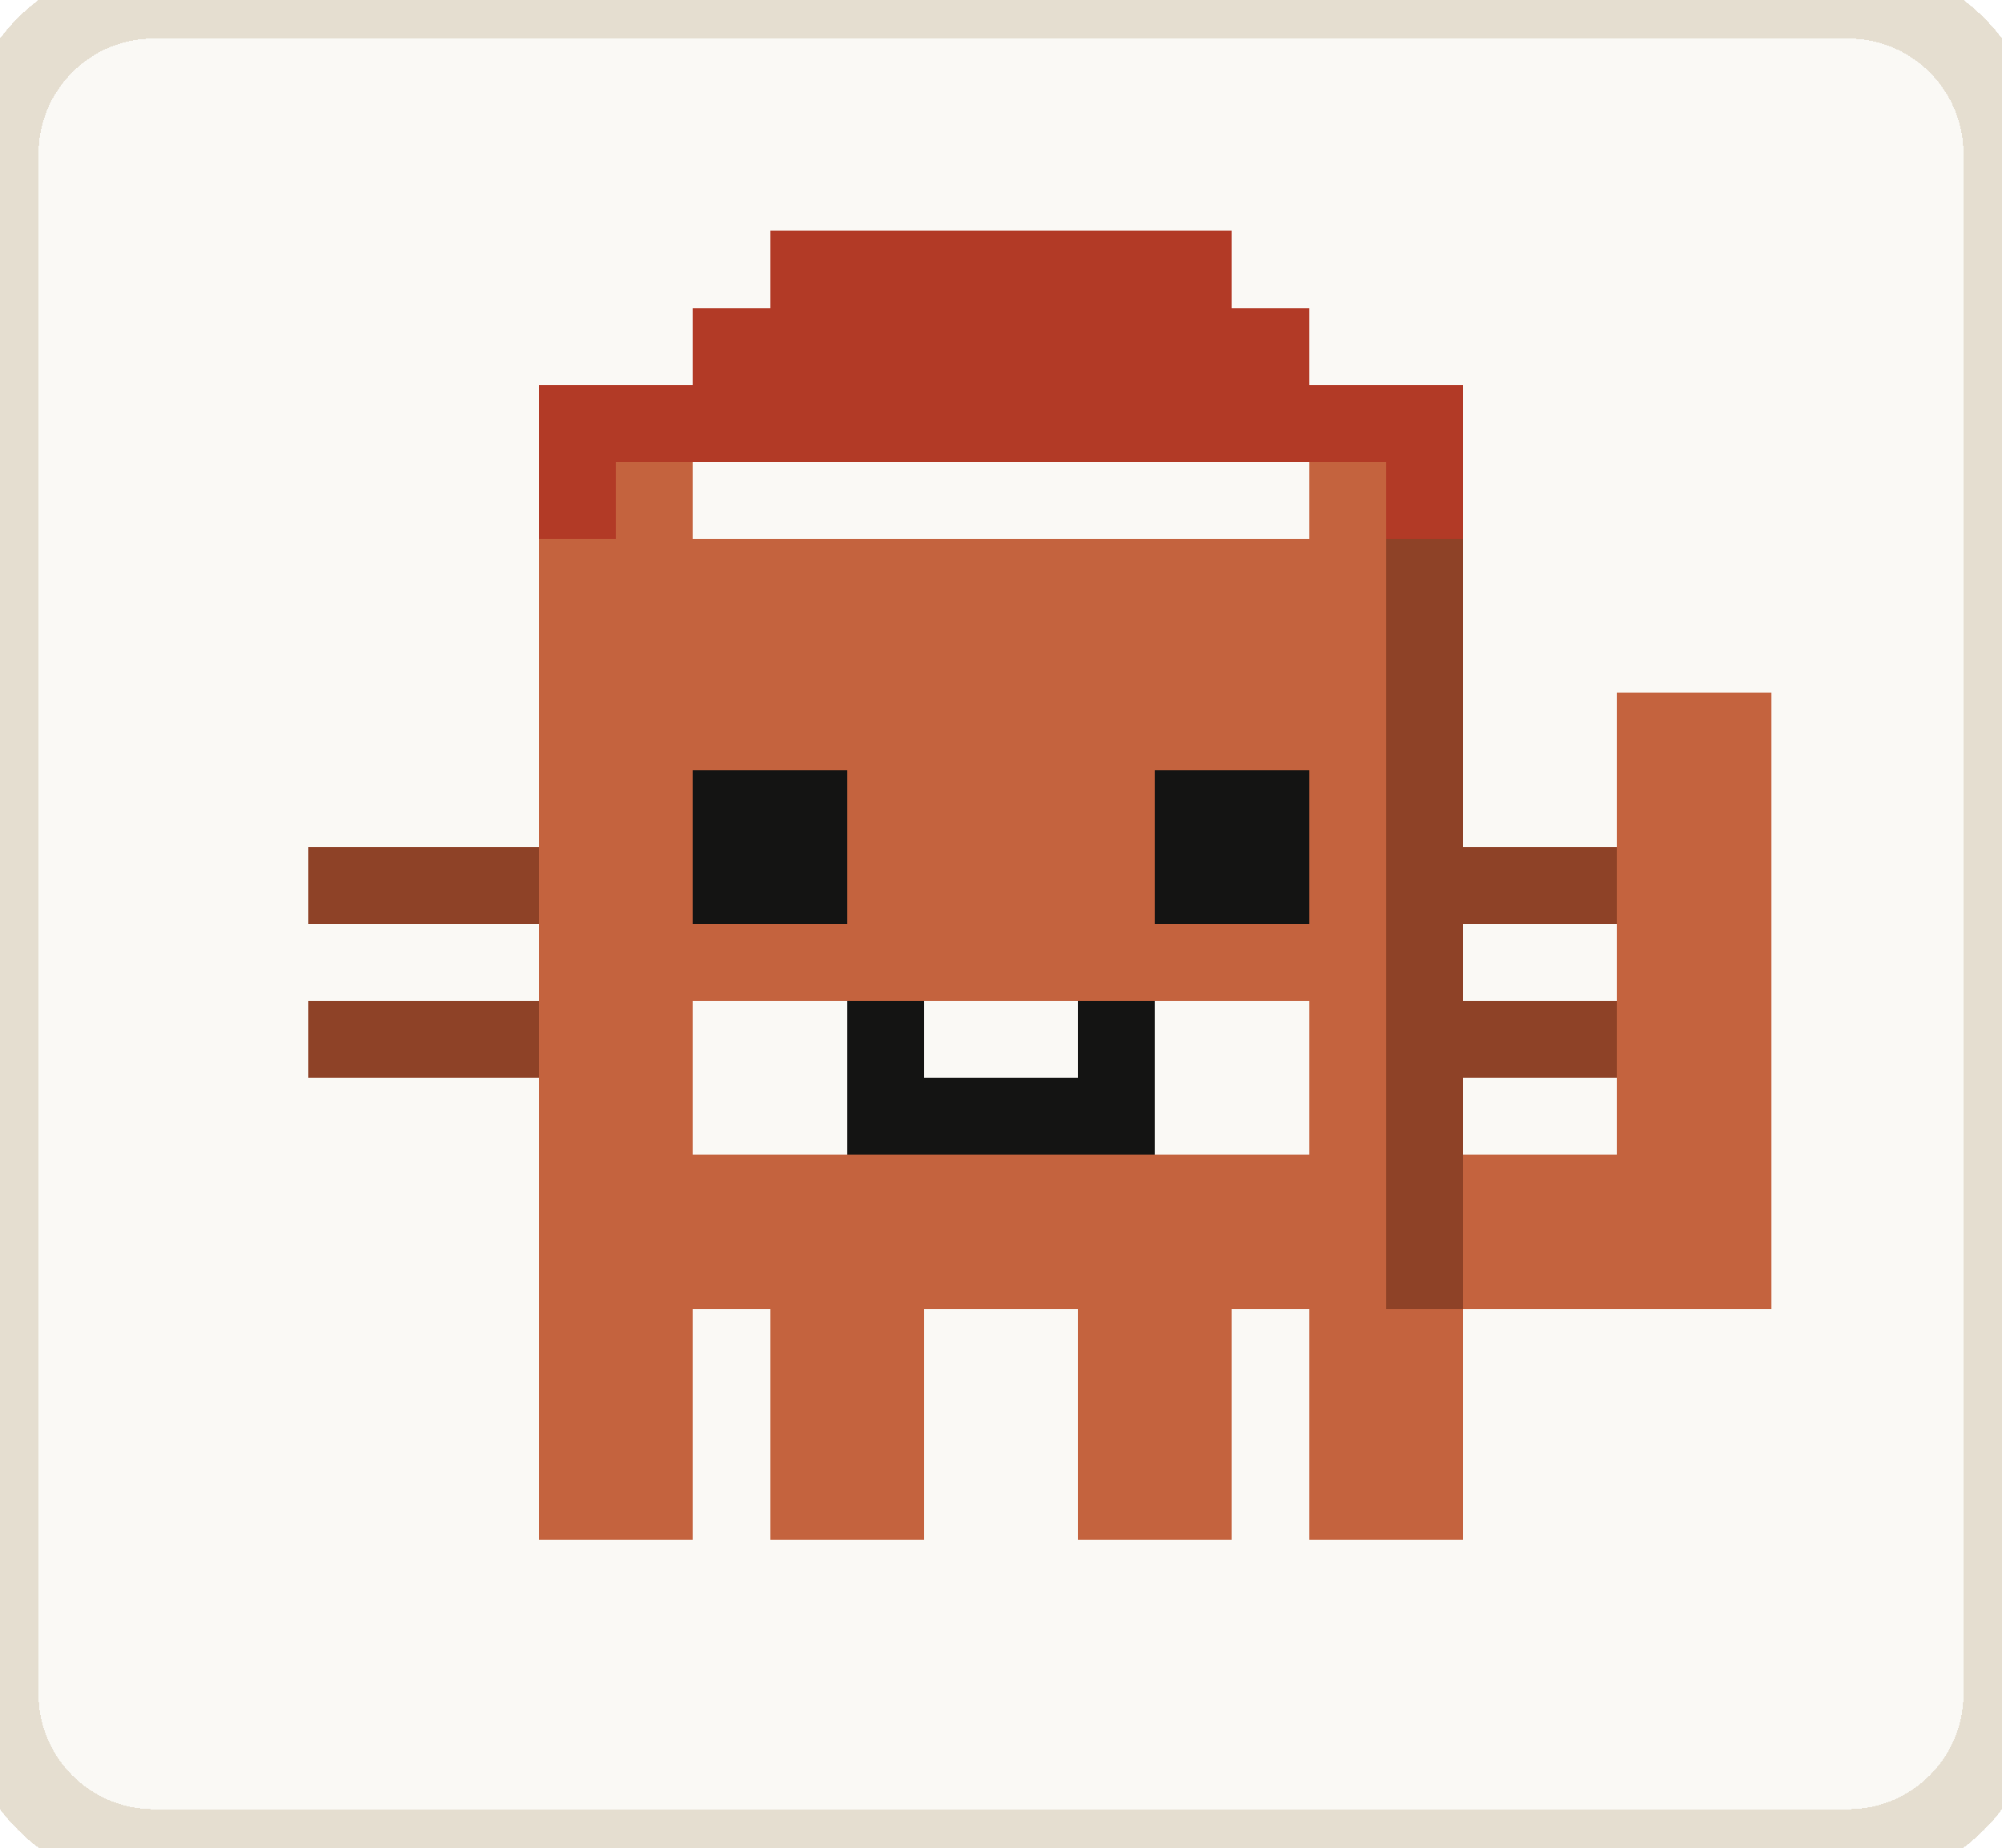
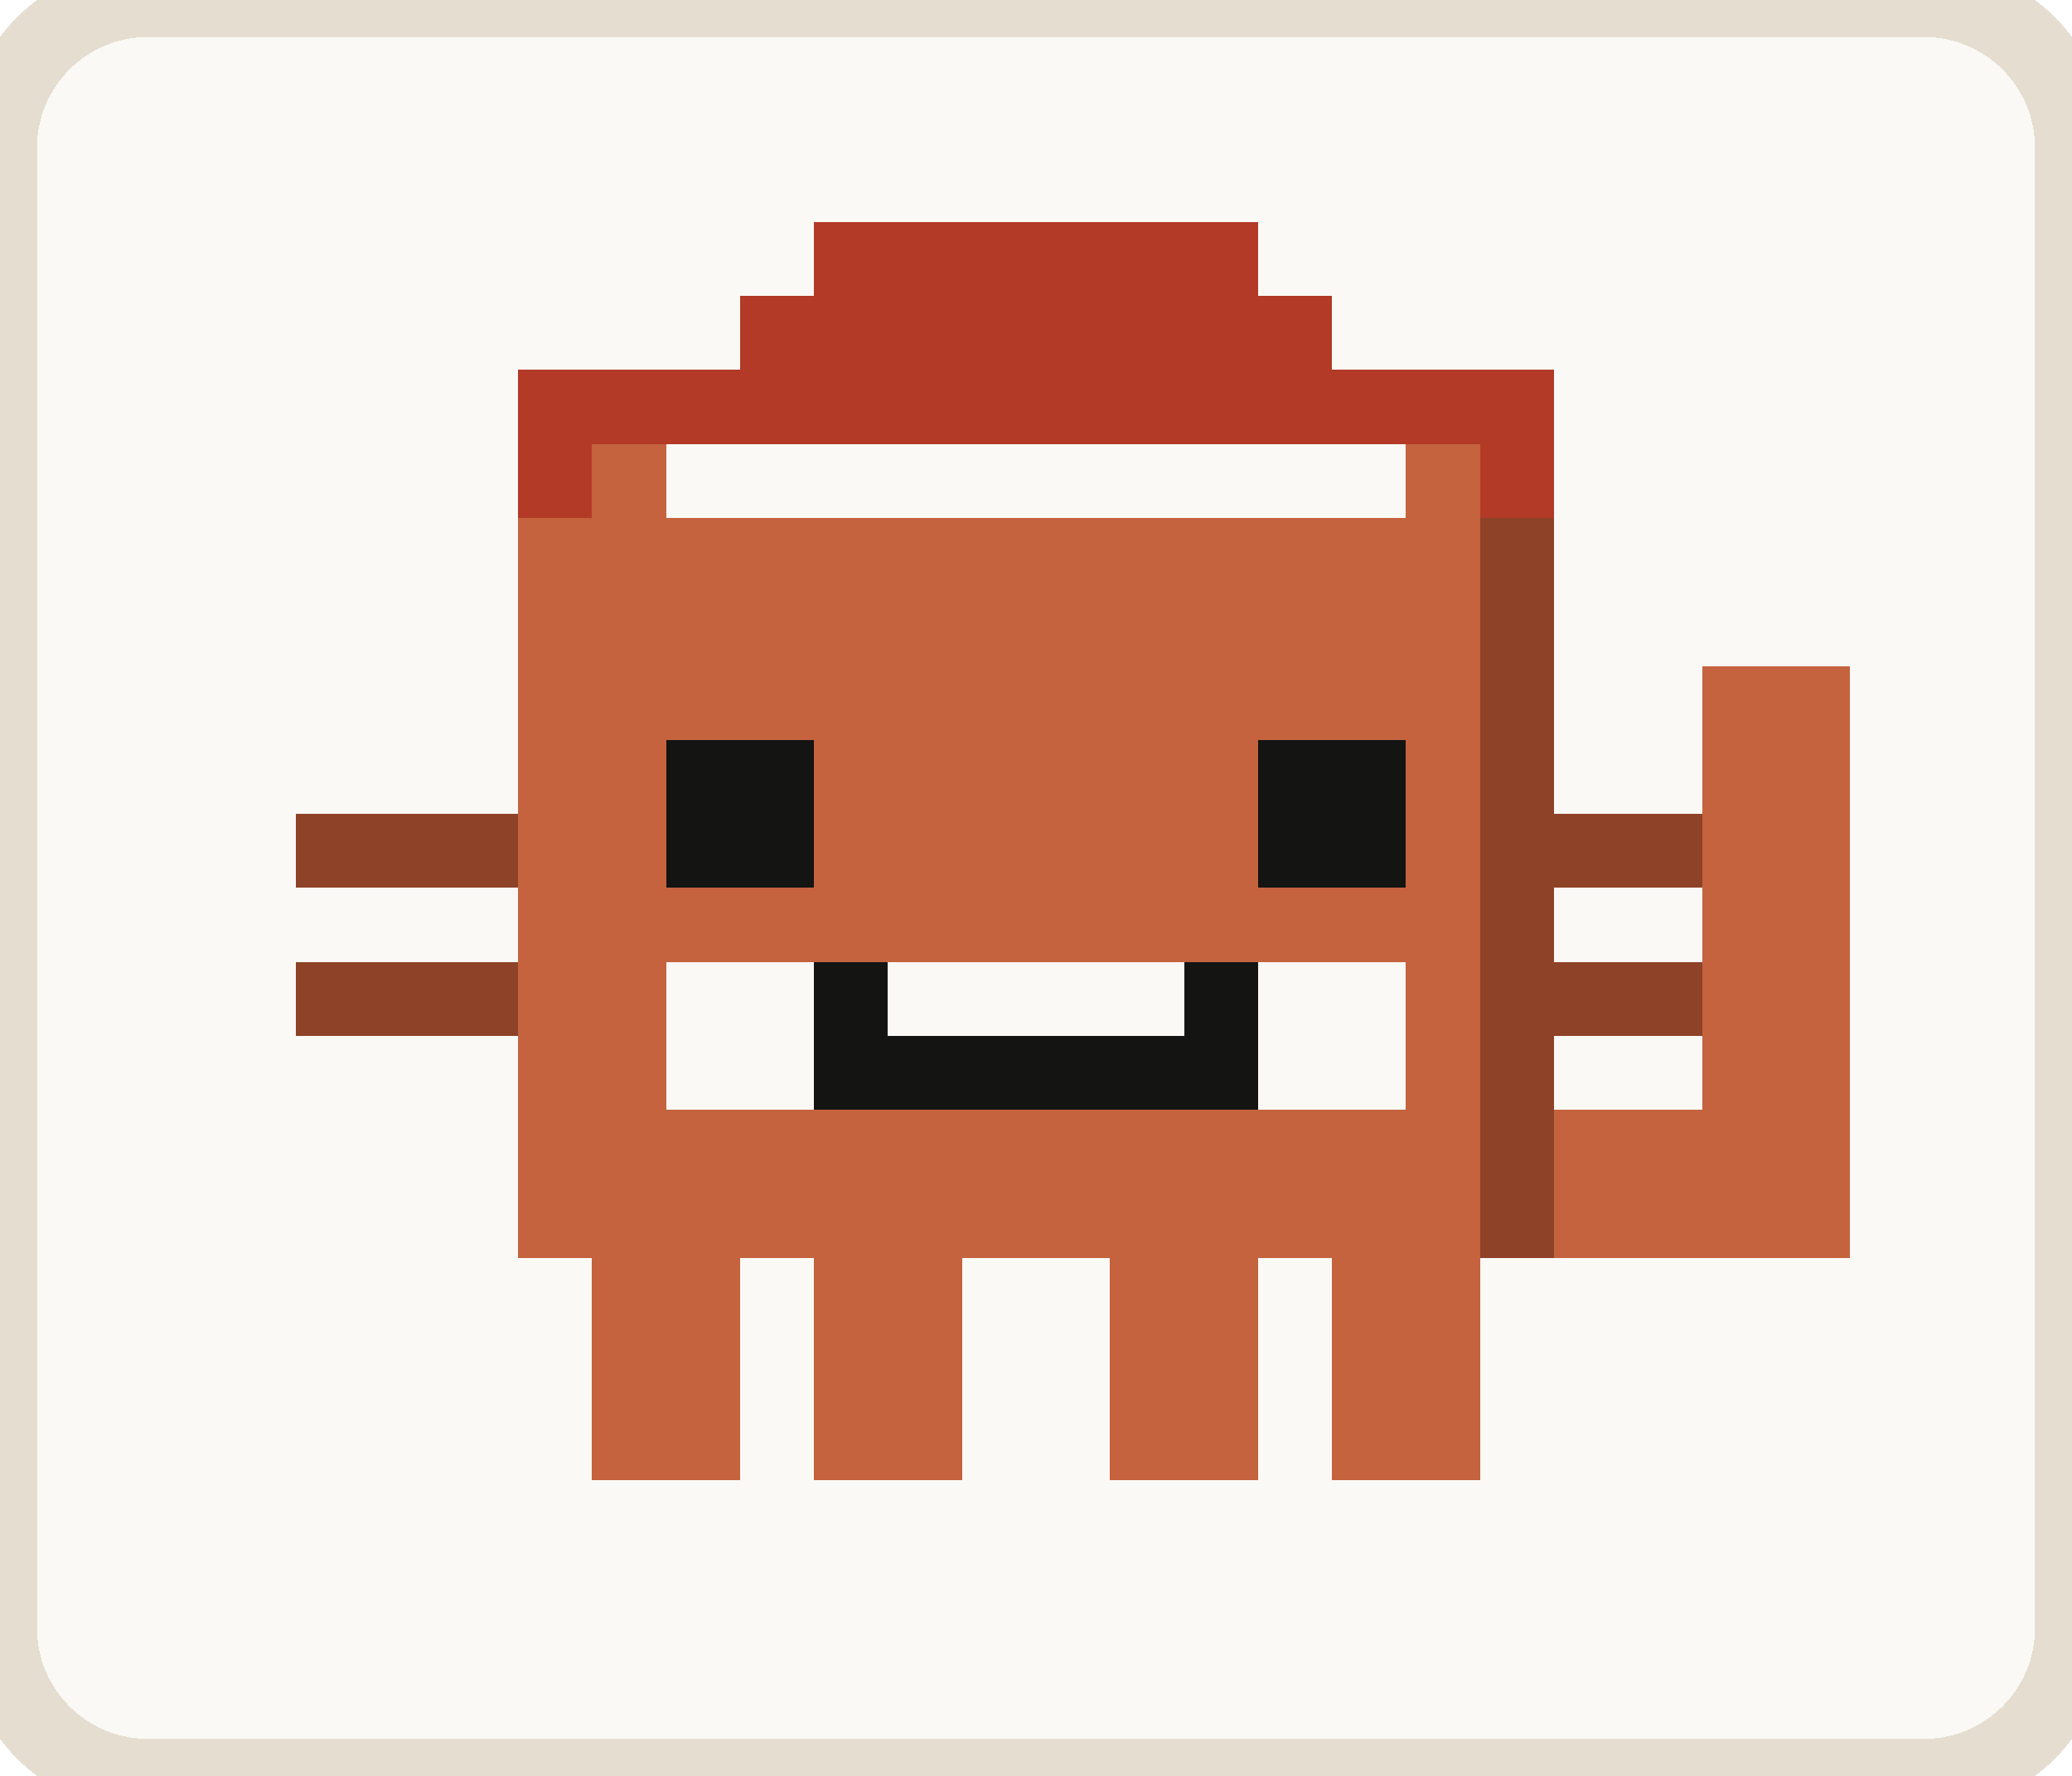
- <svg xmlns="http://www.w3.org/2000/svg" viewBox="0 0 26 24" width="208" height="192" shape-rendering="crispEdges" role="img" aria-label="Кот-дебагер: Видит баг сквозь стек-трейс">
-   <rect width="26" height="24" rx="2" fill="#FAF9F5" stroke="#E5DED0" />
+ <svg xmlns="http://www.w3.org/2000/svg" viewBox="0 0 28 24" width="224" height="192" shape-rendering="crispEdges" role="img" aria-label="Кот-дебагер: Видит баг сквозь стек-трейс">
+   <rect width="28" height="24" rx="2" fill="#FAF9F5" stroke="#E5DED0" />
  <g transform="translate(2 2)">
    <g class="cat-tail">
-       <rect x="19" y="7" width="2" height="1" fill="#C4633E" />
-       <rect x="19" y="8" width="2" height="1" fill="#C4633E" />
-       <rect x="19" y="9" width="2" height="1" fill="#C4633E" />
-       <rect x="19" y="10" width="2" height="1" fill="#C4633E" />
-       <rect x="19" y="11" width="2" height="1" fill="#C4633E" />
-       <rect x="19" y="12" width="2" height="1" fill="#C4633E" />
-       <rect x="17" y="13" width="4" height="1" fill="#C4633E" />
-       <rect x="17" y="14" width="4" height="1" fill="#C4633E" />
+       <rect x="21" y="7" width="2" height="1" fill="#C4633E" />
+       <rect x="21" y="8" width="2" height="1" fill="#C4633E" />
+       <rect x="21" y="9" width="2" height="1" fill="#C4633E" />
+       <rect x="21" y="10" width="2" height="1" fill="#C4633E" />
+       <rect x="21" y="11" width="2" height="1" fill="#C4633E" />
+       <rect x="21" y="12" width="2" height="1" fill="#C4633E" />
+       <rect x="19" y="13" width="4" height="1" fill="#C4633E" />
+       <rect x="19" y="14" width="4" height="1" fill="#C4633E" />
    </g>
    <g class="cat-body">
      <rect x="5" y="3" width="2" height="1" fill="#C4633E" />
-       <rect x="15" y="3" width="2" height="1" fill="#C4633E" />
+       <rect x="17" y="3" width="2" height="1" fill="#C4633E" />
      <rect x="5" y="4" width="2" height="1" fill="#C4633E" />
-       <rect x="15" y="4" width="2" height="1" fill="#C4633E" />
-       <rect x="5" y="5" width="11" height="1" fill="#C4633E" />
-       <rect x="16" y="5" width="1" height="1" fill="#8E4227" />
-       <rect x="5" y="6" width="11" height="1" fill="#C4633E" />
-       <rect x="16" y="6" width="1" height="1" fill="#8E4227" />
-       <rect x="5" y="7" width="11" height="1" fill="#C4633E" />
-       <rect x="16" y="7" width="1" height="1" fill="#8E4227" />
-       <rect x="5" y="8" width="11" height="1" fill="#C4633E" />
-       <rect x="16" y="8" width="1" height="1" fill="#8E4227" />
+       <rect x="17" y="4" width="2" height="1" fill="#C4633E" />
+       <rect x="5" y="5" width="13" height="1" fill="#C4633E" />
+       <rect x="18" y="5" width="1" height="1" fill="#8E4227" />
+       <rect x="5" y="6" width="13" height="1" fill="#C4633E" />
+       <rect x="18" y="6" width="1" height="1" fill="#8E4227" />
+       <rect x="5" y="7" width="13" height="1" fill="#C4633E" />
+       <rect x="18" y="7" width="1" height="1" fill="#8E4227" />
+       <rect x="5" y="8" width="13" height="1" fill="#C4633E" />
+       <rect x="18" y="8" width="1" height="1" fill="#8E4227" />
      <rect x="2" y="9" width="3" height="1" fill="#8E4227" />
-       <rect x="5" y="9" width="11" height="1" fill="#C4633E" />
-       <rect x="16" y="9" width="3" height="1" fill="#8E4227" />
-       <rect x="5" y="10" width="11" height="1" fill="#C4633E" />
-       <rect x="16" y="10" width="1" height="1" fill="#8E4227" />
+       <rect x="5" y="9" width="13" height="1" fill="#C4633E" />
+       <rect x="18" y="9" width="3" height="1" fill="#8E4227" />
+       <rect x="5" y="10" width="13" height="1" fill="#C4633E" />
+       <rect x="18" y="10" width="1" height="1" fill="#8E4227" />
      <rect x="2" y="11" width="3" height="1" fill="#8E4227" />
      <rect x="5" y="11" width="2" height="1" fill="#C4633E" />
      <rect x="7" y="11" width="2" height="1" fill="#FAF9F5" />
      <rect x="9" y="11" width="1" height="1" fill="#141413" />
-       <rect x="10" y="11" width="2" height="1" fill="#FAF9F5" />
-       <rect x="12" y="11" width="1" height="1" fill="#141413" />
-       <rect x="13" y="11" width="2" height="1" fill="#FAF9F5" />
-       <rect x="15" y="11" width="1" height="1" fill="#C4633E" />
-       <rect x="16" y="11" width="3" height="1" fill="#8E4227" />
+       <rect x="10" y="11" width="4" height="1" fill="#FAF9F5" />
+       <rect x="14" y="11" width="1" height="1" fill="#141413" />
+       <rect x="15" y="11" width="2" height="1" fill="#FAF9F5" />
+       <rect x="17" y="11" width="1" height="1" fill="#C4633E" />
+       <rect x="18" y="11" width="3" height="1" fill="#8E4227" />
      <rect x="5" y="12" width="2" height="1" fill="#C4633E" />
      <rect x="7" y="12" width="2" height="1" fill="#FAF9F5" />
-       <rect x="9" y="12" width="4" height="1" fill="#141413" />
-       <rect x="13" y="12" width="2" height="1" fill="#FAF9F5" />
-       <rect x="15" y="12" width="1" height="1" fill="#C4633E" />
-       <rect x="16" y="12" width="1" height="1" fill="#8E4227" />
-       <rect x="5" y="13" width="11" height="1" fill="#C4633E" />
-       <rect x="16" y="13" width="1" height="1" fill="#8E4227" />
-       <rect x="5" y="14" width="11" height="1" fill="#C4633E" />
-       <rect x="16" y="14" width="1" height="1" fill="#8E4227" />
-       <rect x="5" y="15" width="2" height="1" fill="#C4633E" />
-       <rect x="8" y="15" width="2" height="1" fill="#C4633E" />
-       <rect x="12" y="15" width="2" height="1" fill="#C4633E" />
-       <rect x="15" y="15" width="2" height="1" fill="#C4633E" />
-       <rect x="5" y="16" width="2" height="1" fill="#C4633E" />
-       <rect x="8" y="16" width="2" height="1" fill="#C4633E" />
-       <rect x="12" y="16" width="2" height="1" fill="#C4633E" />
-       <rect x="15" y="16" width="2" height="1" fill="#C4633E" />
-       <rect x="5" y="17" width="2" height="1" fill="#C4633E" />
-       <rect x="8" y="17" width="2" height="1" fill="#C4633E" />
-       <rect x="12" y="17" width="2" height="1" fill="#C4633E" />
-       <rect x="15" y="17" width="2" height="1" fill="#C4633E" />
+       <rect x="9" y="12" width="6" height="1" fill="#141413" />
+       <rect x="15" y="12" width="2" height="1" fill="#FAF9F5" />
+       <rect x="17" y="12" width="1" height="1" fill="#C4633E" />
+       <rect x="18" y="12" width="1" height="1" fill="#8E4227" />
+       <rect x="5" y="13" width="13" height="1" fill="#C4633E" />
+       <rect x="18" y="13" width="1" height="1" fill="#8E4227" />
+       <rect x="5" y="14" width="13" height="1" fill="#C4633E" />
+       <rect x="18" y="14" width="1" height="1" fill="#8E4227" />
+       <rect x="6" y="15" width="2" height="1" fill="#C4633E" />
+       <rect x="9" y="15" width="2" height="1" fill="#C4633E" />
+       <rect x="13" y="15" width="2" height="1" fill="#C4633E" />
+       <rect x="16" y="15" width="2" height="1" fill="#C4633E" />
+       <rect x="6" y="16" width="2" height="1" fill="#C4633E" />
+       <rect x="9" y="16" width="2" height="1" fill="#C4633E" />
+       <rect x="13" y="16" width="2" height="1" fill="#C4633E" />
+       <rect x="16" y="16" width="2" height="1" fill="#C4633E" />
+       <rect x="6" y="17" width="2" height="1" fill="#C4633E" />
+       <rect x="9" y="17" width="2" height="1" fill="#C4633E" />
+       <rect x="13" y="17" width="2" height="1" fill="#C4633E" />
+       <rect x="16" y="17" width="2" height="1" fill="#C4633E" />
    </g>
    <g class="cat-eyes">
      <rect x="7" y="8" width="2" height="1" fill="#141413" />
-       <rect x="13" y="8" width="2" height="1" fill="#141413" />
+       <rect x="15" y="8" width="2" height="1" fill="#141413" />
      <rect x="7" y="9" width="2" height="1" fill="#141413" />
-       <rect x="13" y="9" width="2" height="1" fill="#141413" />
+       <rect x="15" y="9" width="2" height="1" fill="#141413" />
    </g>
    <g class="cat-eyes-shut">
      <rect x="7" y="9" width="2" height="1" fill="#141413" />
-       <rect x="13" y="9" width="2" height="1" fill="#141413" />
+       <rect x="15" y="9" width="2" height="1" fill="#141413" />
    </g>
    <g class="cat-hat">
-       <rect x="8" y="1" width="6" height="1" fill="#B23A26" />
-       <rect x="7" y="2" width="8" height="1" fill="#B23A26" />
-       <rect x="5" y="3" width="12" height="1" fill="#B23A26" />
+       <rect x="9" y="1" width="6" height="1" fill="#B23A26" />
+       <rect x="8" y="2" width="8" height="1" fill="#B23A26" />
+       <rect x="5" y="3" width="14" height="1" fill="#B23A26" />
      <rect x="5" y="4" width="1" height="1" fill="#B23A26" />
-       <rect x="16" y="4" width="1" height="1" fill="#B23A26" />
+       <rect x="18" y="4" width="1" height="1" fill="#B23A26" />
    </g>
  </g>
</svg>
